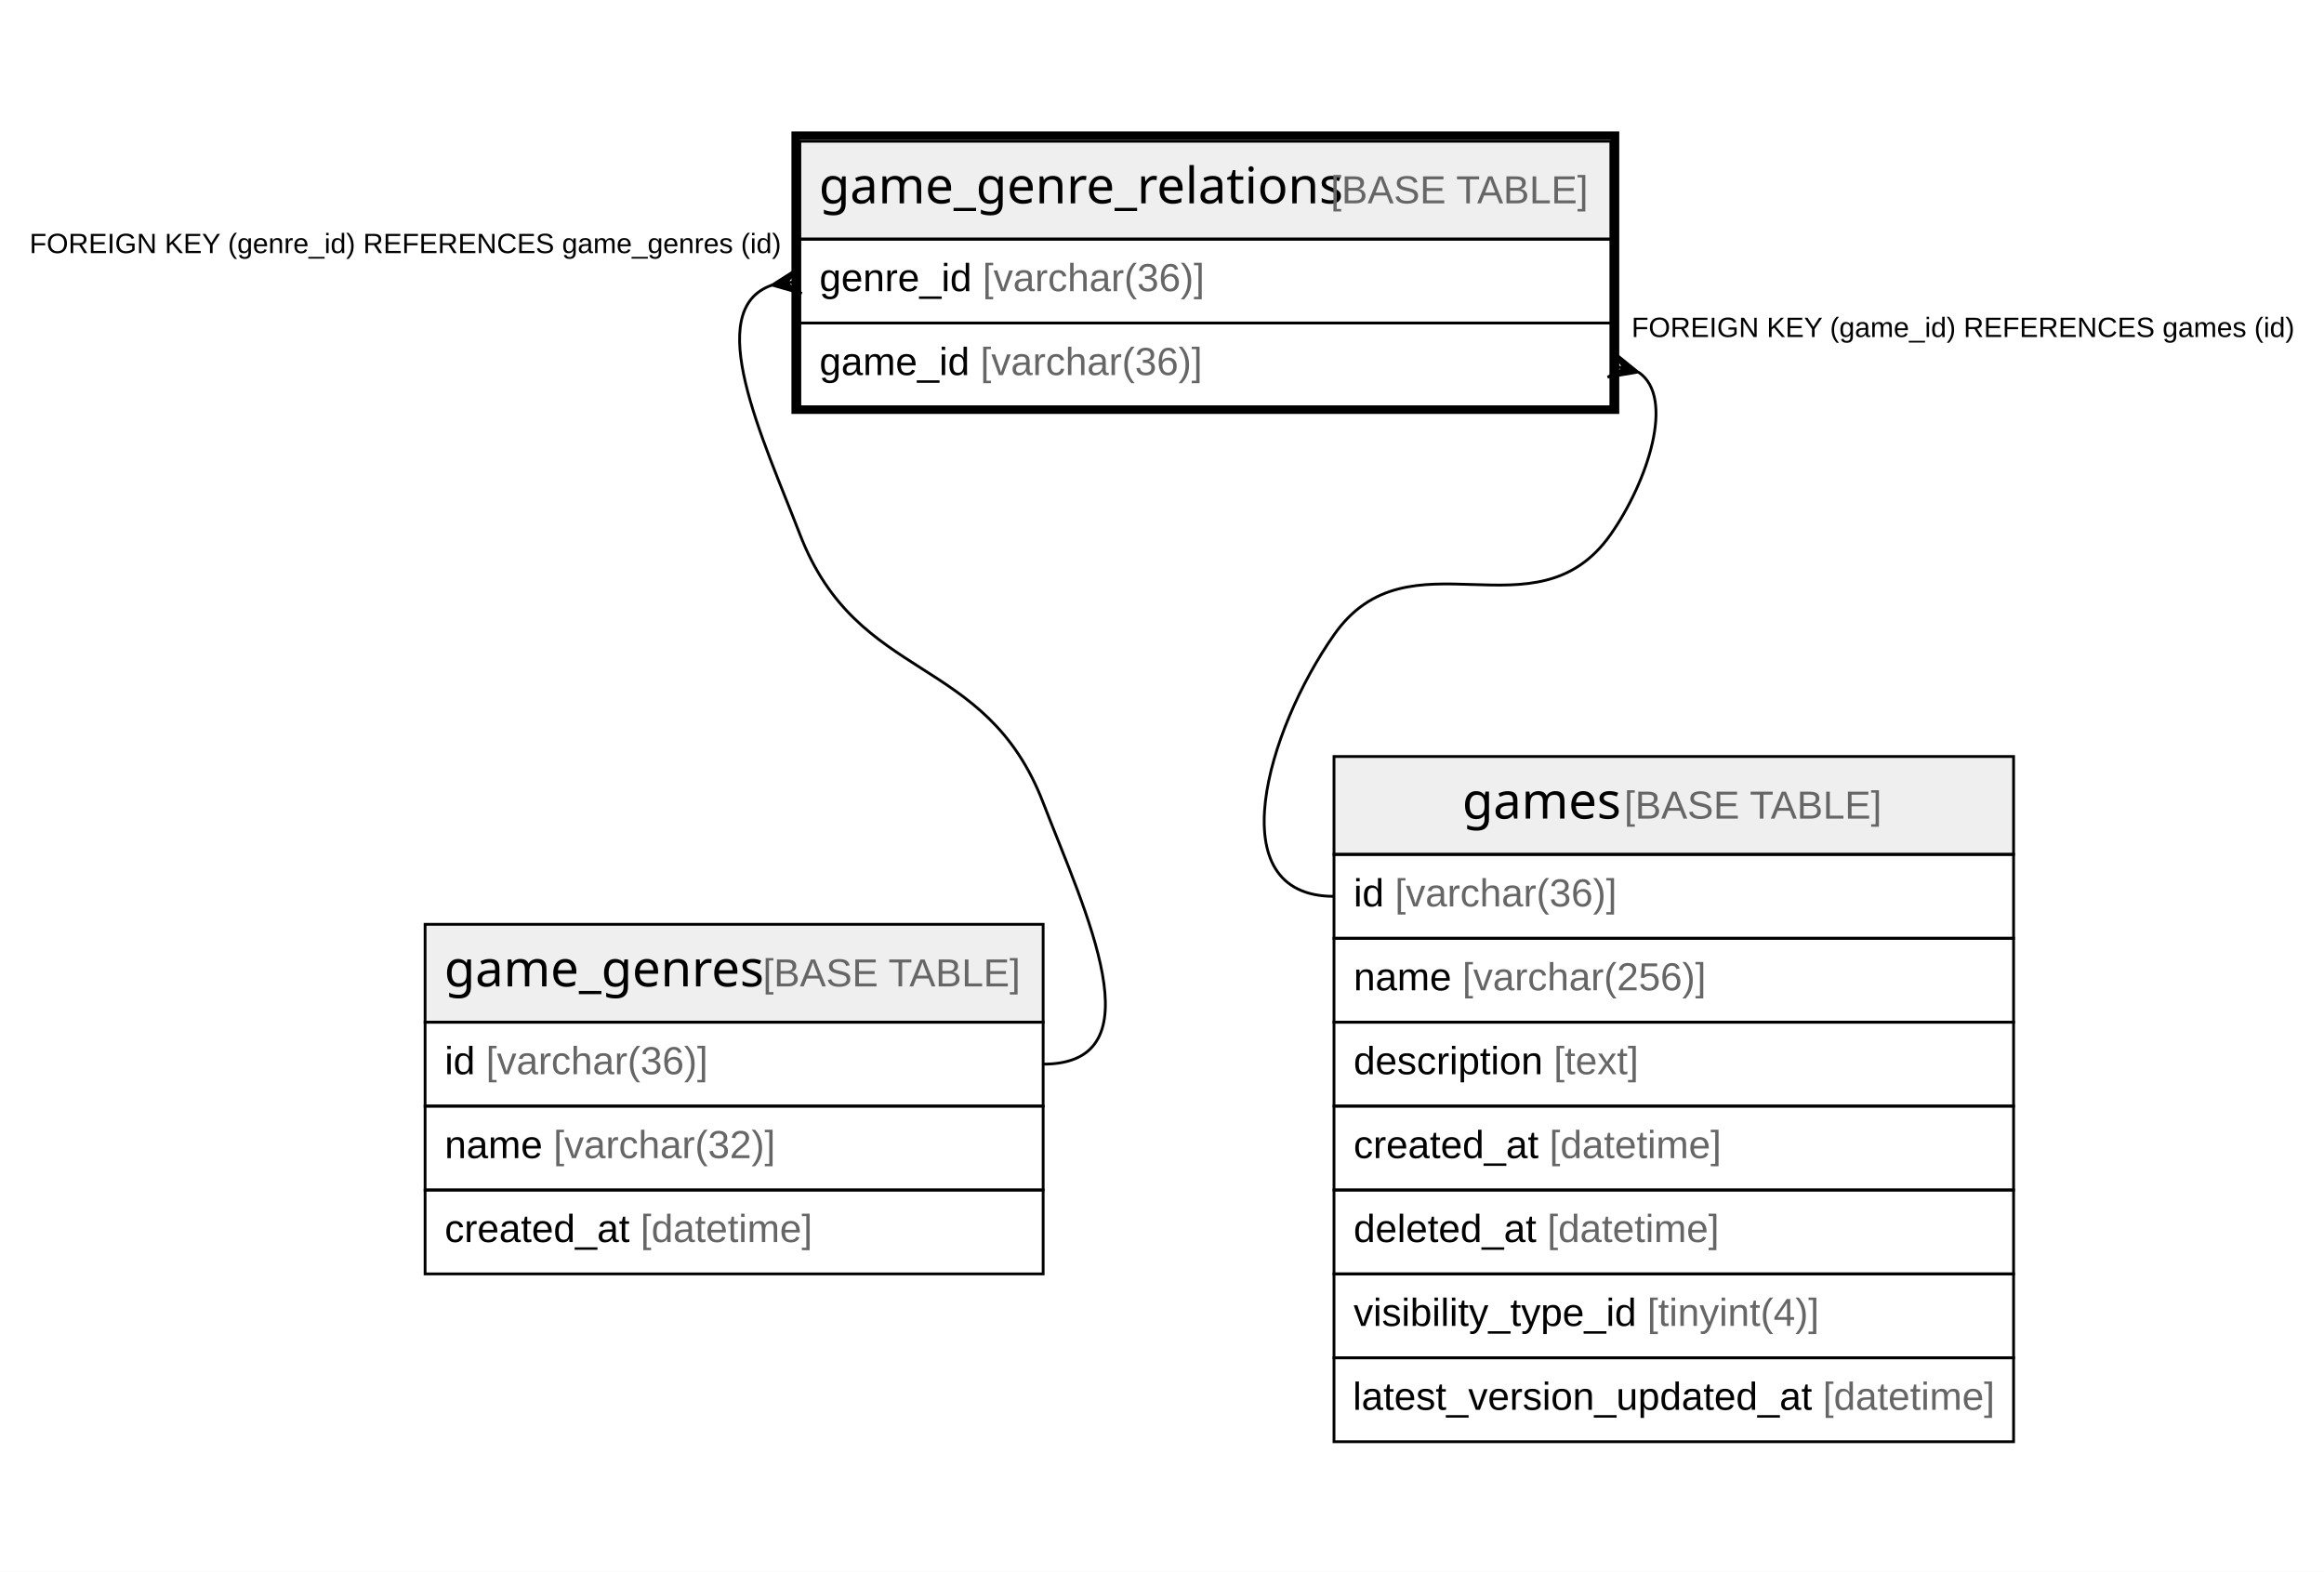
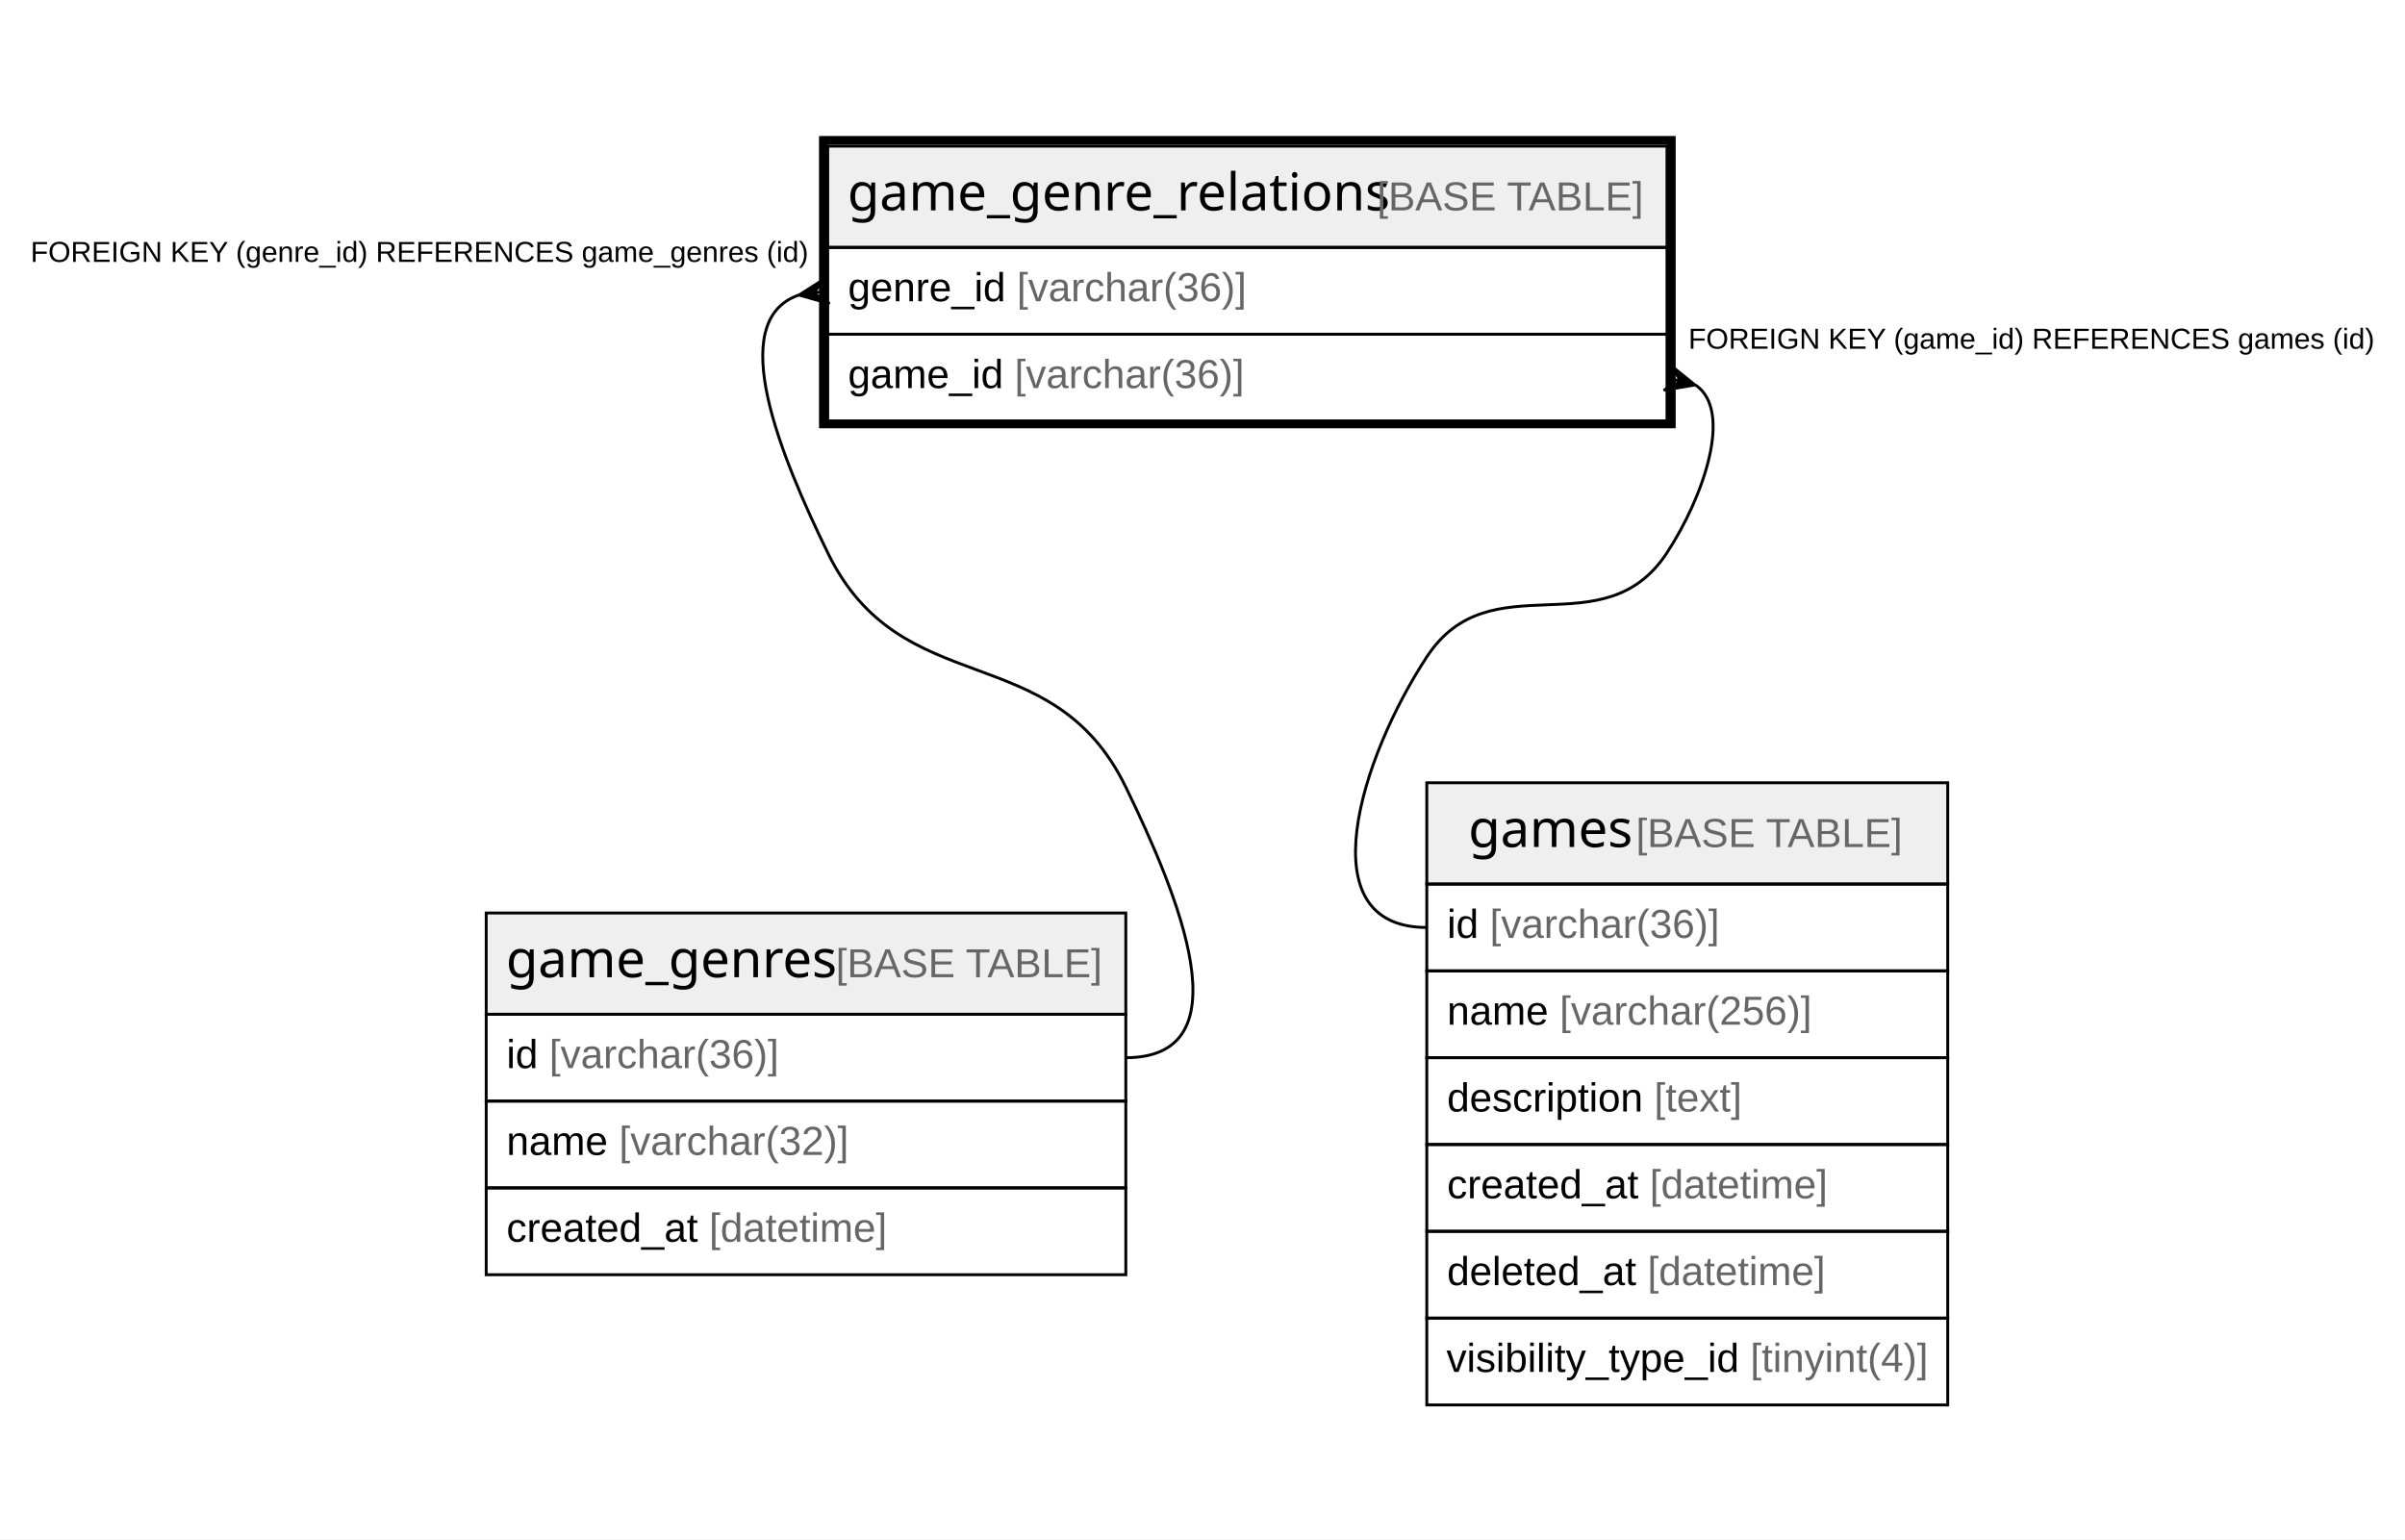
- <svg xmlns="http://www.w3.org/2000/svg" width="831pt" height="562pt" viewBox="0.00 0.00 831.00 562.00">
-   <g id="graph0" class="graph" transform="scale(1 1) rotate(0) translate(4 558)">
-     <polygon fill="#ffffff" stroke="transparent" points="-4,4 -4,-558 827,-558 827,4 -4,4" />
+ <svg xmlns="http://www.w3.org/2000/svg" width="831pt" height="532pt" viewBox="0.00 0.00 831.00 532.00">
+   <g id="graph0" class="graph" transform="scale(1 1) rotate(0) translate(4 528)">
+     <polygon fill="#ffffff" stroke="transparent" points="-4,4 -4,-528 827,-528 827,4 -4,4" />
    <g id="node1" class="node">
-       <polygon fill="#efefef" stroke="transparent" points="282,-472.5 282,-507.5 572,-507.5 572,-472.5 282,-472.5" />
-       <polygon fill="none" stroke="#000000" points="282,-472.5 282,-507.5 572,-507.5 572,-472.5 282,-472.5" />
-       <text text-anchor="start" x="288.849" y="-485.3" font-family="Arial Bold" font-size="18.00" fill="#000000">game_genre_relations</text>
-       <text text-anchor="start" x="467.897" y="-485.3" font-family="Arial" font-size="14.00" fill="#000000"> </text>
-       <text text-anchor="start" x="471.788" y="-485.3" font-family="Arial" font-size="14.00" fill="#666666">[BASE TABLE]</text>
-       <polygon fill="none" stroke="#000000" points="282,-442.5 282,-472.5 572,-472.5 572,-442.5 282,-442.5" />
-       <text text-anchor="start" x="289" y="-453.9" font-family="Arial" font-size="14.00" fill="#000000">genre_id </text>
-       <text text-anchor="start" x="347.353" y="-453.9" font-family="Arial" font-size="14.00" fill="#666666">[varchar(36)]</text>
+       <polygon fill="#efefef" stroke="transparent" points="282,-442.5 282,-477.5 572,-477.5 572,-442.5 282,-442.5" />
+       <polygon fill="none" stroke="#000000" points="282,-442.5 282,-477.5 572,-477.5 572,-442.5 282,-442.5" />
+       <text text-anchor="start" x="288.849" y="-455.3" font-family="Arial Bold" font-size="18.00" fill="#000000">game_genre_relations</text>
+       <text text-anchor="start" x="467.897" y="-455.3" font-family="Arial" font-size="14.00" fill="#000000"> </text>
+       <text text-anchor="start" x="471.788" y="-455.3" font-family="Arial" font-size="14.00" fill="#666666">[BASE TABLE]</text>
      <polygon fill="none" stroke="#000000" points="282,-412.5 282,-442.5 572,-442.5 572,-412.5 282,-412.5" />
-       <text text-anchor="start" x="289" y="-423.9" font-family="Arial" font-size="14.00" fill="#000000">game_id </text>
-       <text text-anchor="start" x="346.571" y="-423.9" font-family="Arial" font-size="14.00" fill="#666666">[varchar(36)]</text>
-       <polygon fill="none" stroke="#000000" stroke-width="3" points="280.5,-411.5 280.5,-509.5 573.5,-509.5 573.5,-411.5 280.5,-411.5" />
+       <text text-anchor="start" x="289" y="-423.9" font-family="Arial" font-size="14.00" fill="#000000">genre_id </text>
+       <text text-anchor="start" x="347.353" y="-423.9" font-family="Arial" font-size="14.00" fill="#666666">[varchar(36)]</text>
+       <polygon fill="none" stroke="#000000" points="282,-382.5 282,-412.5 572,-412.5 572,-382.5 282,-382.5" />
+       <text text-anchor="start" x="289" y="-393.9" font-family="Arial" font-size="14.00" fill="#000000">game_id </text>
+       <text text-anchor="start" x="346.571" y="-393.9" font-family="Arial" font-size="14.00" fill="#666666">[varchar(36)]</text>
+       <polygon fill="none" stroke="#000000" stroke-width="3" points="280.5,-381.5 280.5,-479.5 573.5,-479.5 573.5,-381.5 280.5,-381.5" />
    </g>
    <g id="node2" class="node">
-       <polygon fill="#efefef" stroke="transparent" points="148,-192.5 148,-227.5 369,-227.5 369,-192.5 148,-192.5" />
-       <polygon fill="none" stroke="#000000" points="148,-192.5 148,-227.5 369,-227.5 369,-192.5 148,-192.5" />
-       <text text-anchor="start" x="154.856" y="-205.3" font-family="Arial Bold" font-size="18.00" fill="#000000">game_genres</text>
-       <text text-anchor="start" x="264.89" y="-205.3" font-family="Arial" font-size="14.00" fill="#000000"> </text>
-       <text text-anchor="start" x="268.781" y="-205.3" font-family="Arial" font-size="14.00" fill="#666666">[BASE TABLE]</text>
-       <polygon fill="none" stroke="#000000" points="148,-162.5 148,-192.5 369,-192.5 369,-162.5 148,-162.5" />
-       <text text-anchor="start" x="155" y="-173.9" font-family="Arial" font-size="14.00" fill="#000000">id </text>
-       <text text-anchor="start" x="169.78" y="-173.9" font-family="Arial" font-size="14.00" fill="#666666">[varchar(36)]</text>
-       <polygon fill="none" stroke="#000000" points="148,-132.5 148,-162.5 369,-162.5 369,-132.5 148,-132.5" />
-       <text text-anchor="start" x="155" y="-143.9" font-family="Arial" font-size="14.00" fill="#000000">name </text>
-       <text text-anchor="start" x="193.899" y="-143.9" font-family="Arial" font-size="14.00" fill="#666666">[varchar(32)]</text>
-       <polygon fill="none" stroke="#000000" points="148,-102.5 148,-132.5 369,-132.5 369,-102.5 148,-102.5" />
-       <text text-anchor="start" x="155" y="-113.9" font-family="Arial" font-size="14.00" fill="#000000">created_at </text>
-       <text text-anchor="start" x="225.028" y="-113.9" font-family="Arial" font-size="14.00" fill="#666666">[datetime]</text>
+       <polygon fill="#efefef" stroke="transparent" points="164,-177.5 164,-212.5 385,-212.5 385,-177.5 164,-177.5" />
+       <polygon fill="none" stroke="#000000" points="164,-177.5 164,-212.5 385,-212.5 385,-177.5 164,-177.5" />
+       <text text-anchor="start" x="170.856" y="-190.3" font-family="Arial Bold" font-size="18.00" fill="#000000">game_genres</text>
+       <text text-anchor="start" x="280.89" y="-190.3" font-family="Arial" font-size="14.00" fill="#000000"> </text>
+       <text text-anchor="start" x="284.781" y="-190.3" font-family="Arial" font-size="14.00" fill="#666666">[BASE TABLE]</text>
+       <polygon fill="none" stroke="#000000" points="164,-147.5 164,-177.5 385,-177.5 385,-147.5 164,-147.5" />
+       <text text-anchor="start" x="171" y="-158.9" font-family="Arial" font-size="14.00" fill="#000000">id </text>
+       <text text-anchor="start" x="185.78" y="-158.9" font-family="Arial" font-size="14.00" fill="#666666">[varchar(36)]</text>
+       <polygon fill="none" stroke="#000000" points="164,-117.5 164,-147.5 385,-147.5 385,-117.5 164,-117.5" />
+       <text text-anchor="start" x="171" y="-128.9" font-family="Arial" font-size="14.00" fill="#000000">name </text>
+       <text text-anchor="start" x="209.899" y="-128.9" font-family="Arial" font-size="14.00" fill="#666666">[varchar(32)]</text>
+       <polygon fill="none" stroke="#000000" points="164,-87.5 164,-117.5 385,-117.5 385,-87.5 164,-87.5" />
+       <text text-anchor="start" x="171" y="-98.9" font-family="Arial" font-size="14.00" fill="#000000">created_at </text>
+       <text text-anchor="start" x="241.028" y="-98.9" font-family="Arial" font-size="14.00" fill="#666666">[datetime]</text>
    </g>
    <g id="edge1" class="edge">
-       <path fill="none" stroke="#000000" d="M272.032,-456.048C246.699,-447.301 268.939,-400.863 282,-367 302.722,-313.277 348.278,-324.723 369,-271 383.955,-232.229 410.556,-177.5 369,-177.5" />
-       <polygon fill="#000000" stroke="#000000" points="272.104,-456.059 281.351,-461.953 277.052,-456.779 282,-457.5 282,-457.5 282,-457.5 277.052,-456.779 282.649,-453.047 272.104,-456.059 272.104,-456.059" />
-       <text text-anchor="start" x="6.545" y="-467.5" font-family="Arial" font-size="10.00" fill="#000000">FOREIGN KEY (genre_id) REFERENCES game_genres (id)</text>
+       <path fill="none" stroke="#000000" d="M271.952,-426.013C246.153,-417.063 266.141,-369.646 282,-337 307.447,-284.616 359.553,-308.384 385,-256 403.158,-218.621 426.556,-162.5 385,-162.5" />
+       <polygon fill="#000000" stroke="#000000" points="272.108,-426.036 281.341,-431.952 277.054,-426.768 282,-427.5 282,-427.5 282,-427.5 277.054,-426.768 282.659,-423.048 272.108,-426.036 272.108,-426.036" />
+       <text text-anchor="start" x="6.545" y="-437.5" font-family="Arial" font-size="10.00" fill="#000000">FOREIGN KEY (genre_id) REFERENCES game_genres (id)</text>
    </g>
    <g id="node3" class="node">
-       <polygon fill="#efefef" stroke="transparent" points="473,-252.5 473,-287.5 716,-287.5 716,-252.5 473,-252.5" />
-       <polygon fill="none" stroke="#000000" points="473,-252.5 473,-287.5 716,-287.5 716,-252.5 473,-252.5" />
-       <text text-anchor="start" x="518.868" y="-265.3" font-family="Arial Bold" font-size="18.00" fill="#000000">games</text>
-       <text text-anchor="start" x="572.879" y="-265.3" font-family="Arial" font-size="14.00" fill="#000000"> </text>
-       <text text-anchor="start" x="576.769" y="-265.3" font-family="Arial" font-size="14.00" fill="#666666">[BASE TABLE]</text>
-       <polygon fill="none" stroke="#000000" points="473,-222.5 473,-252.5 716,-252.5 716,-222.5 473,-222.5" />
-       <text text-anchor="start" x="480" y="-233.9" font-family="Arial" font-size="14.00" fill="#000000">id </text>
-       <text text-anchor="start" x="494.78" y="-233.9" font-family="Arial" font-size="14.00" fill="#666666">[varchar(36)]</text>
-       <polygon fill="none" stroke="#000000" points="473,-192.5 473,-222.5 716,-222.5 716,-192.5 473,-192.5" />
-       <text text-anchor="start" x="480" y="-203.9" font-family="Arial" font-size="14.00" fill="#000000">name </text>
-       <text text-anchor="start" x="518.899" y="-203.9" font-family="Arial" font-size="14.00" fill="#666666">[varchar(256)]</text>
-       <polygon fill="none" stroke="#000000" points="473,-162.5 473,-192.5 716,-192.5 716,-162.5 473,-162.5" />
-       <text text-anchor="start" x="480" y="-173.9" font-family="Arial" font-size="14.00" fill="#000000">description </text>
-       <text text-anchor="start" x="551.568" y="-173.9" font-family="Arial" font-size="14.00" fill="#666666">[text]</text>
-       <polygon fill="none" stroke="#000000" points="473,-132.5 473,-162.5 716,-162.5 716,-132.5 473,-132.5" />
-       <text text-anchor="start" x="480" y="-143.9" font-family="Arial" font-size="14.00" fill="#000000">created_at </text>
-       <text text-anchor="start" x="550.028" y="-143.9" font-family="Arial" font-size="14.00" fill="#666666">[datetime]</text>
-       <polygon fill="none" stroke="#000000" points="473,-102.5 473,-132.5 716,-132.5 716,-102.5 473,-102.5" />
-       <text text-anchor="start" x="480" y="-113.9" font-family="Arial" font-size="14.00" fill="#000000">deleted_at </text>
-       <text text-anchor="start" x="549.257" y="-113.9" font-family="Arial" font-size="14.00" fill="#666666">[datetime]</text>
-       <polygon fill="none" stroke="#000000" points="473,-72.5 473,-102.5 716,-102.5 716,-72.5 473,-72.5" />
-       <text text-anchor="start" x="480" y="-83.9" font-family="Arial" font-size="14.00" fill="#000000">visibility_type_id </text>
-       <text text-anchor="start" x="585.007" y="-83.9" font-family="Arial" font-size="14.00" fill="#666666">[tinyint(4)]</text>
-       <polygon fill="none" stroke="#000000" points="473,-42.5 473,-72.5 716,-72.5 716,-42.5 473,-42.5" />
-       <text text-anchor="start" x="479.737" y="-53.9" font-family="Arial" font-size="14.00" fill="#000000">latest_version_updated_at </text>
-       <text text-anchor="start" x="647.803" y="-53.9" font-family="Arial" font-size="14.00" fill="#666666">[datetime]</text>
+       <polygon fill="#efefef" stroke="transparent" points="489,-222.5 489,-257.5 669,-257.5 669,-222.5 489,-222.5" />
+       <polygon fill="none" stroke="#000000" points="489,-222.5 489,-257.5 669,-257.5 669,-222.5 489,-222.5" />
+       <text text-anchor="start" x="503.368" y="-235.3" font-family="Arial Bold" font-size="18.00" fill="#000000">games</text>
+       <text text-anchor="start" x="557.379" y="-235.3" font-family="Arial" font-size="14.00" fill="#000000"> </text>
+       <text text-anchor="start" x="561.269" y="-235.3" font-family="Arial" font-size="14.00" fill="#666666">[BASE TABLE]</text>
+       <polygon fill="none" stroke="#000000" points="489,-192.5 489,-222.5 669,-222.5 669,-192.5 489,-192.5" />
+       <text text-anchor="start" x="496" y="-203.9" font-family="Arial" font-size="14.00" fill="#000000">id </text>
+       <text text-anchor="start" x="510.78" y="-203.9" font-family="Arial" font-size="14.00" fill="#666666">[varchar(36)]</text>
+       <polygon fill="none" stroke="#000000" points="489,-162.5 489,-192.5 669,-192.5 669,-162.5 489,-162.5" />
+       <text text-anchor="start" x="496" y="-173.9" font-family="Arial" font-size="14.00" fill="#000000">name </text>
+       <text text-anchor="start" x="534.899" y="-173.9" font-family="Arial" font-size="14.00" fill="#666666">[varchar(256)]</text>
+       <polygon fill="none" stroke="#000000" points="489,-132.5 489,-162.5 669,-162.5 669,-132.5 489,-132.5" />
+       <text text-anchor="start" x="496" y="-143.9" font-family="Arial" font-size="14.00" fill="#000000">description </text>
+       <text text-anchor="start" x="567.568" y="-143.9" font-family="Arial" font-size="14.00" fill="#666666">[text]</text>
+       <polygon fill="none" stroke="#000000" points="489,-102.5 489,-132.5 669,-132.5 669,-102.5 489,-102.5" />
+       <text text-anchor="start" x="496" y="-113.9" font-family="Arial" font-size="14.00" fill="#000000">created_at </text>
+       <text text-anchor="start" x="566.028" y="-113.9" font-family="Arial" font-size="14.00" fill="#666666">[datetime]</text>
+       <polygon fill="none" stroke="#000000" points="489,-72.5 489,-102.5 669,-102.5 669,-72.5 489,-72.5" />
+       <text text-anchor="start" x="496" y="-83.9" font-family="Arial" font-size="14.00" fill="#000000">deleted_at </text>
+       <text text-anchor="start" x="565.257" y="-83.9" font-family="Arial" font-size="14.00" fill="#666666">[datetime]</text>
+       <polygon fill="none" stroke="#000000" points="489,-42.5 489,-72.5 669,-72.5 669,-42.5 489,-42.5" />
+       <text text-anchor="start" x="495.774" y="-53.9" font-family="Arial" font-size="14.00" fill="#000000">visibility_type_id </text>
+       <text text-anchor="start" x="600.781" y="-53.9" font-family="Arial" font-size="14.00" fill="#666666">[tinyint(4)]</text>
    </g>
    <g id="edge2" class="edge">
-       <path fill="none" stroke="#000000" d="M581.926,-424.892C595.21,-415.878 585.016,-385.583 572,-367 545.14,-328.652 499.86,-369.348 473,-331 449.16,-296.963 431.444,-237.5 473,-237.5" />
-       <polygon fill="#000000" stroke="#000000" points="581.672,-424.958 570.856,-423.148 576.836,-426.229 572,-427.5 572,-427.5 572,-427.5 576.836,-426.229 573.144,-431.852 581.672,-424.958 581.672,-424.958" />
-       <text text-anchor="start" x="579.386" y="-437.5" font-family="Arial" font-size="10.00" fill="#000000">FOREIGN KEY (game_id) REFERENCES games (id)</text>
+       <path fill="none" stroke="#000000" d="M581.885,-394.92C595.033,-385.998 584.448,-355.968 572,-337 549.938,-303.384 511.062,-334.616 489,-301 466.2,-266.258 447.444,-207.5 489,-207.5" />
+       <polygon fill="#000000" stroke="#000000" points="581.676,-394.974 570.863,-393.146 576.838,-396.237 572,-397.5 572,-397.5 572,-397.5 576.838,-396.237 573.137,-401.854 581.676,-394.974 581.676,-394.974" />
+       <text text-anchor="start" x="579.386" y="-407.5" font-family="Arial" font-size="10.00" fill="#000000">FOREIGN KEY (game_id) REFERENCES games (id)</text>
    </g>
  </g>
</svg>
